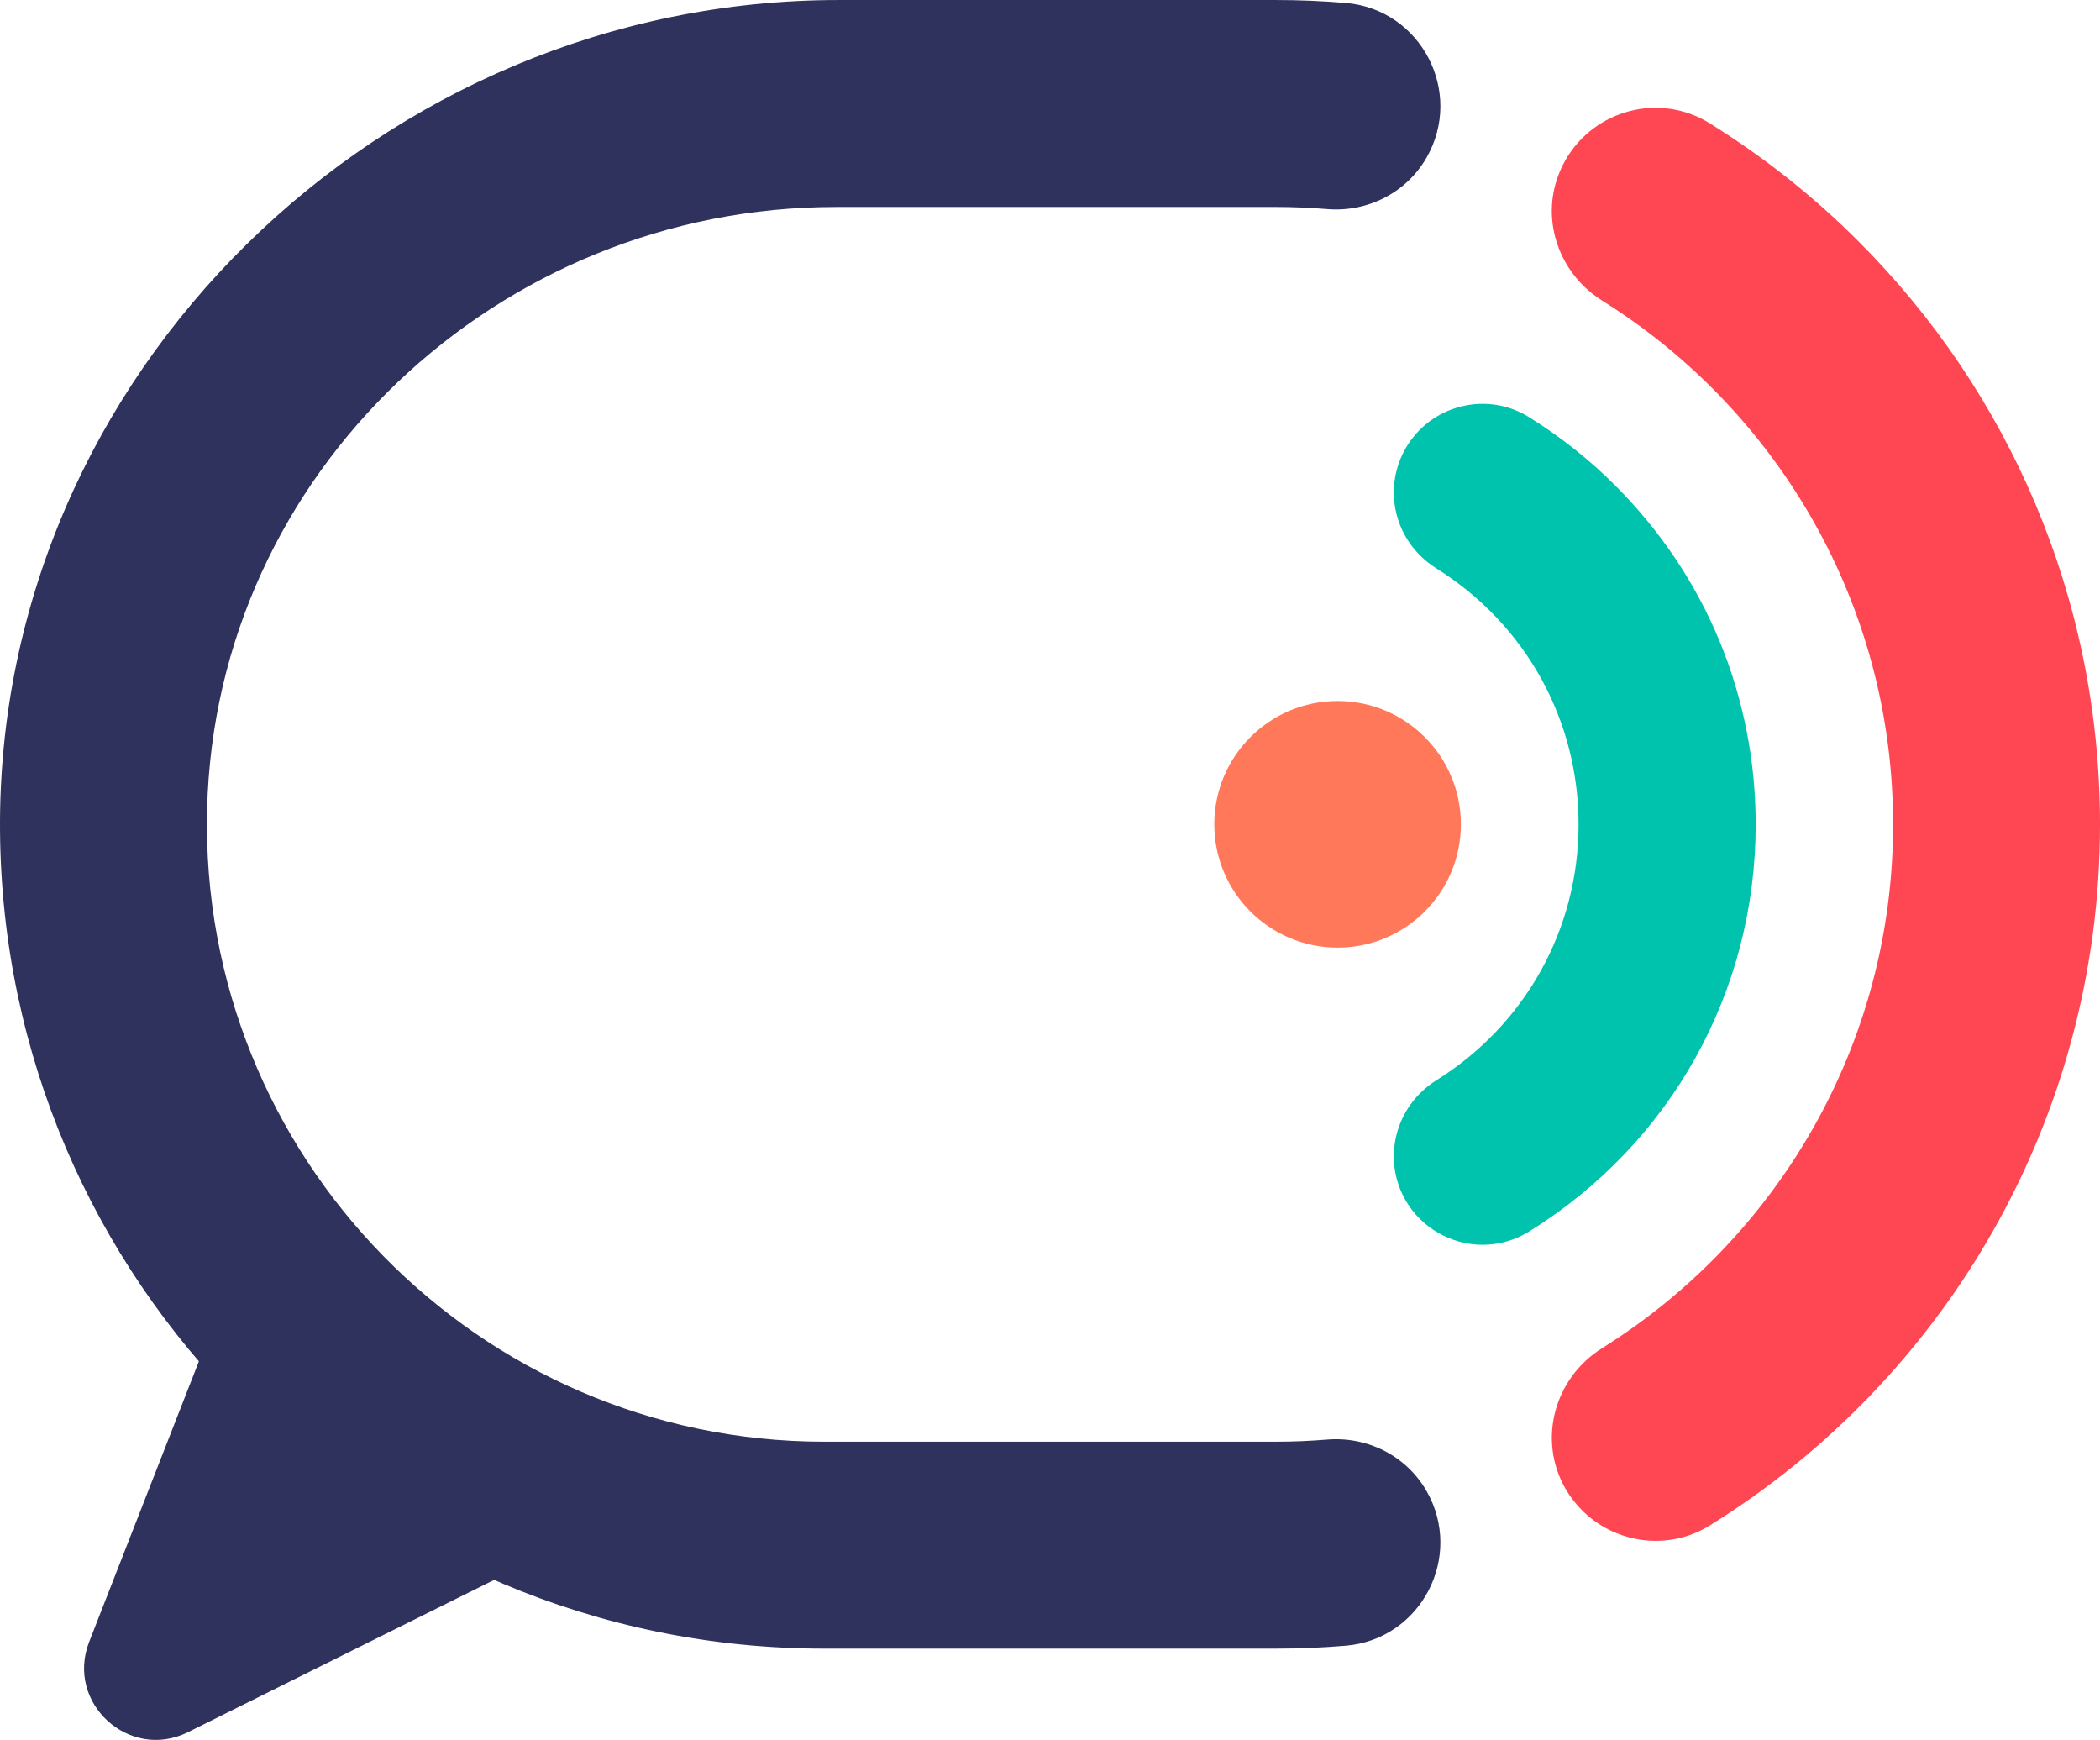
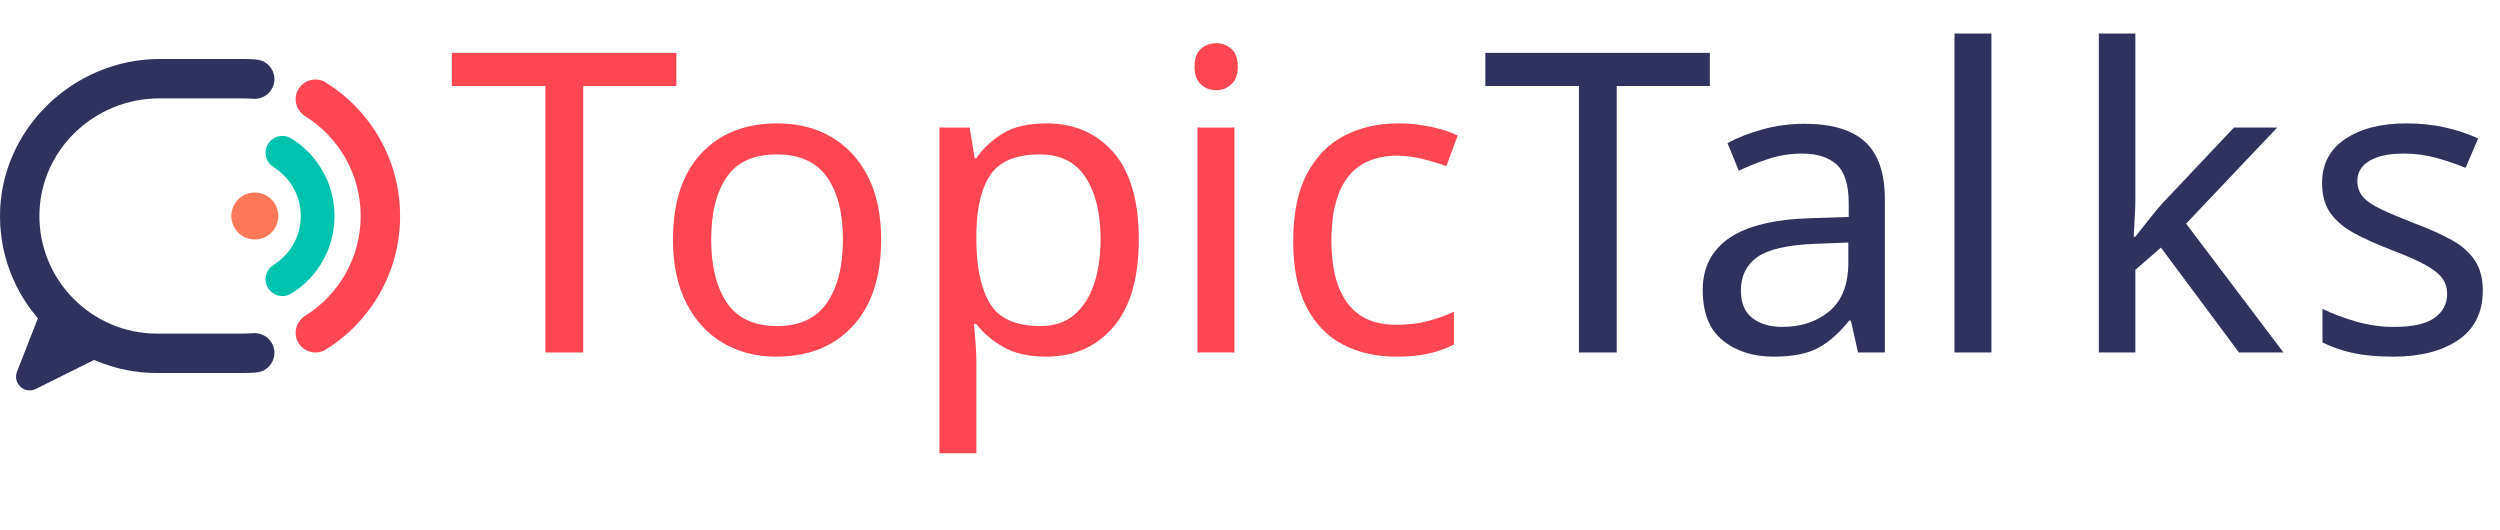
- <svg xmlns="http://www.w3.org/2000/svg" id="OBJECTS" width="137.611" height="113.992" viewBox="0 0 137.611 113.992">
-   <path d="m54.772,13.56h28.839c1.126,0,2.243.047,3.348.139,2.648.219,5.193-1.061,6.518-3.365h0c2.471-4.296-.35-9.725-5.289-10.141-1.51-.127-3.036-.192-4.578-.192h-28.641C25.052,0-.206,24.476.001,54.394c.102,14.762,6.134,28.118,15.822,37.806,9.772,9.772,23.275,15.812,38.188,15.812h29.599c1.542,0,3.068-.065,4.578-.192,4.939-.417,7.759-5.845,5.289-10.141h-0c-1.325-2.304-3.87-3.584-6.518-3.365-1.105.092-2.222.139-3.348.139h-29.599c-22.636,0-40.986-18.683-40.44-41.428.529-22.079,19.116-39.464,41.201-39.464Z" style="fill:#30325e; stroke-width:0px;" />
-   <path d="m15.595,82.642l-9.75,24.918c-1.568,4.006,2.622,7.84,6.474,5.925l27.328-13.591-24.052-17.252Z" style="fill:#30325e; stroke-width:0px;" />
-   <path d="m105.868,31.831c-1.695-1.702-3.603-3.216-5.669-4.499-1.341-.836-2.925-1.083-4.465-.697-1.545.388-2.835,1.364-3.633,2.75-.501.881-.766,1.871-.766,2.862,0,2.032,1.042,3.899,2.789,4.993,5.834,3.643,9.318,9.913,9.318,16.771,0,6.855-3.485,13.124-9.322,16.767-2.692,1.688-3.576,5.141-2.013,7.864,1.039,1.796,2.974,2.912,5.049,2.912,1.074,0,2.124-.298,3.033-.863,9.305-5.768,14.859-15.743,14.859-26.681,0-8.382-3.26-16.259-9.182-22.179Z" style="fill:#00c3ad; stroke-width:0px;" />
-   <path d="m87.651,62.085c-4.462,0-8.08-3.617-8.08-8.079,0-4.462,3.617-8.079,8.08-8.079,4.462,0,8.079,3.617,8.079,8.079,0,4.462-3.617,8.079-8.079,8.079Z" style="fill:#ff7859; stroke-width:0px;" />
-   <path d="m137.611,54.014c0,19.407-10.227,36.414-25.584,45.935-1.103.683-2.321,1.001-3.526,1.001-2.355,0-4.653-1.229-5.915-3.413-1.843-3.208-.739-7.246,2.4-9.214,11.444-7.144,19.066-19.851,19.066-34.309,0-14.458-7.622-27.176-19.066-34.32-2.104-1.32-3.299-3.572-3.299-5.881,0-1.126.296-2.275.899-3.333,1.911-3.322,6.2-4.425,9.453-2.4,3.549,2.207,6.825,4.801,9.76,7.747,9.772,9.772,15.812,23.275,15.812,38.188Z" style="fill:#ff4653; stroke-width:0px;" />
+ <svg xmlns="http://www.w3.org/2000/svg" id="OBJECTS" width="859.848" height="182.136" viewBox="0 0 859.848 182.136">
+   <path d="m54.772,33.842h28.839c1.126,0,2.243.047,3.348.139,2.648.219,5.193-1.061,6.518-3.365h0c2.471-4.296-.35-9.725-5.289-10.141-1.51-.127-3.036-.192-4.578-.192h-28.641c-29.918 0-55.177,24.476-54.969,54.394.102,14.762,6.134,28.118,15.822,37.806,9.772,9.772,23.275,15.812,38.188,15.812h29.599c1.542,0,3.068-.065,4.578-.192,4.939-.417,7.759-5.845,5.289-10.141h-0c-1.325-2.304-3.87-3.584-6.518-3.365-1.105.091-2.222.139-3.349.139h-29.599c-22.636,0-40.986-18.683-40.44-41.429.53-22.079,19.116-39.464,41.201-39.464Z" style="fill:#30325e; stroke-width:0px;" />
+   <path d="m15.595,102.924l-9.75,24.918c-1.568,4.006,2.622,7.84,6.474,5.925l27.328-13.59-24.052-17.252Z" style="fill:#30325e; stroke-width:0px;" />
+   <path d="m105.868,52.114c-1.695-1.702-3.603-3.215-5.669-4.499-1.341-.836-2.925-1.083-4.465-.697-1.545.388-2.835,1.364-3.633,2.75-.501.881-.767,1.871-.767,2.862,0,2.032,1.042,3.899,2.789,4.993,5.835,3.643,9.318,9.913,9.318,16.771,0,6.855-3.485,13.124-9.322,16.768-2.692,1.688-3.576,5.141-2.013,7.864,1.039,1.796,2.974,2.912,5.049,2.912,1.074,0,2.124-.298,3.033-.863,9.305-5.768,14.859-15.743,14.859-26.681,0-8.382-3.26-16.259-9.182-22.179Z" style="fill:#00c3ad; stroke-width:0px;" />
+   <path d="m87.651,82.368c-4.462,0-8.08-3.617-8.08-8.079,0-4.462,3.617-8.08,8.08-8.08,4.462,0,8.079,3.617,8.079,8.079,0,4.462-3.617,8.079-8.079,8.079Z" style="fill:#ff7859; stroke-width:0px;" />
+   <path d="m137.611,74.296c0,19.407-10.227,36.414-25.584,45.935-1.103.683-2.321,1.001-3.526,1.001-2.355,0-4.653-1.229-5.915-3.413-1.843-3.208-.739-7.246,2.4-9.214,11.444-7.144,19.066-19.851,19.066-34.309,0-14.458-7.622-27.176-19.066-34.32-2.104-1.32-3.299-3.572-3.299-5.881,0-1.126.296-2.275.899-3.333,1.911-3.322,6.2-4.425,9.453-2.4,3.549,2.207,6.825,4.801,9.76,7.747,9.772,9.772,15.812,23.275,15.812,38.188Z" style="fill:#ff4653; stroke-width:0px;" />
+   <text transform="translate(153.9658 121.2319)" style="font-family:TiltWarp-Regular, 'Tilt Warp'; font-size:144.324px; font-variation-settings:'XROT' 0, 'YROT' 0;">
+     <tspan x="0" y="0" style="fill:#ff4653; letter-spacing:-.06em;">T</tspan>
+     <tspan x="69.563" y="0" style="fill:#ff4653; letter-spacing:0em;">opic</tspan>
+     <tspan x="355.466" y="0" style="fill:#30325e; letter-spacing:-.06em;">T</tspan>
+     <tspan x="425.029" y="0" style="fill:#30325e;">al</tspan>
+     <tspan x="555.641" y="0" style="fill:#30325e; letter-spacing:-.005em;">k</tspan>
+     <tspan x="637.329" y="0" style="fill:#30325e;">s</tspan>
+   </text>
</svg>
